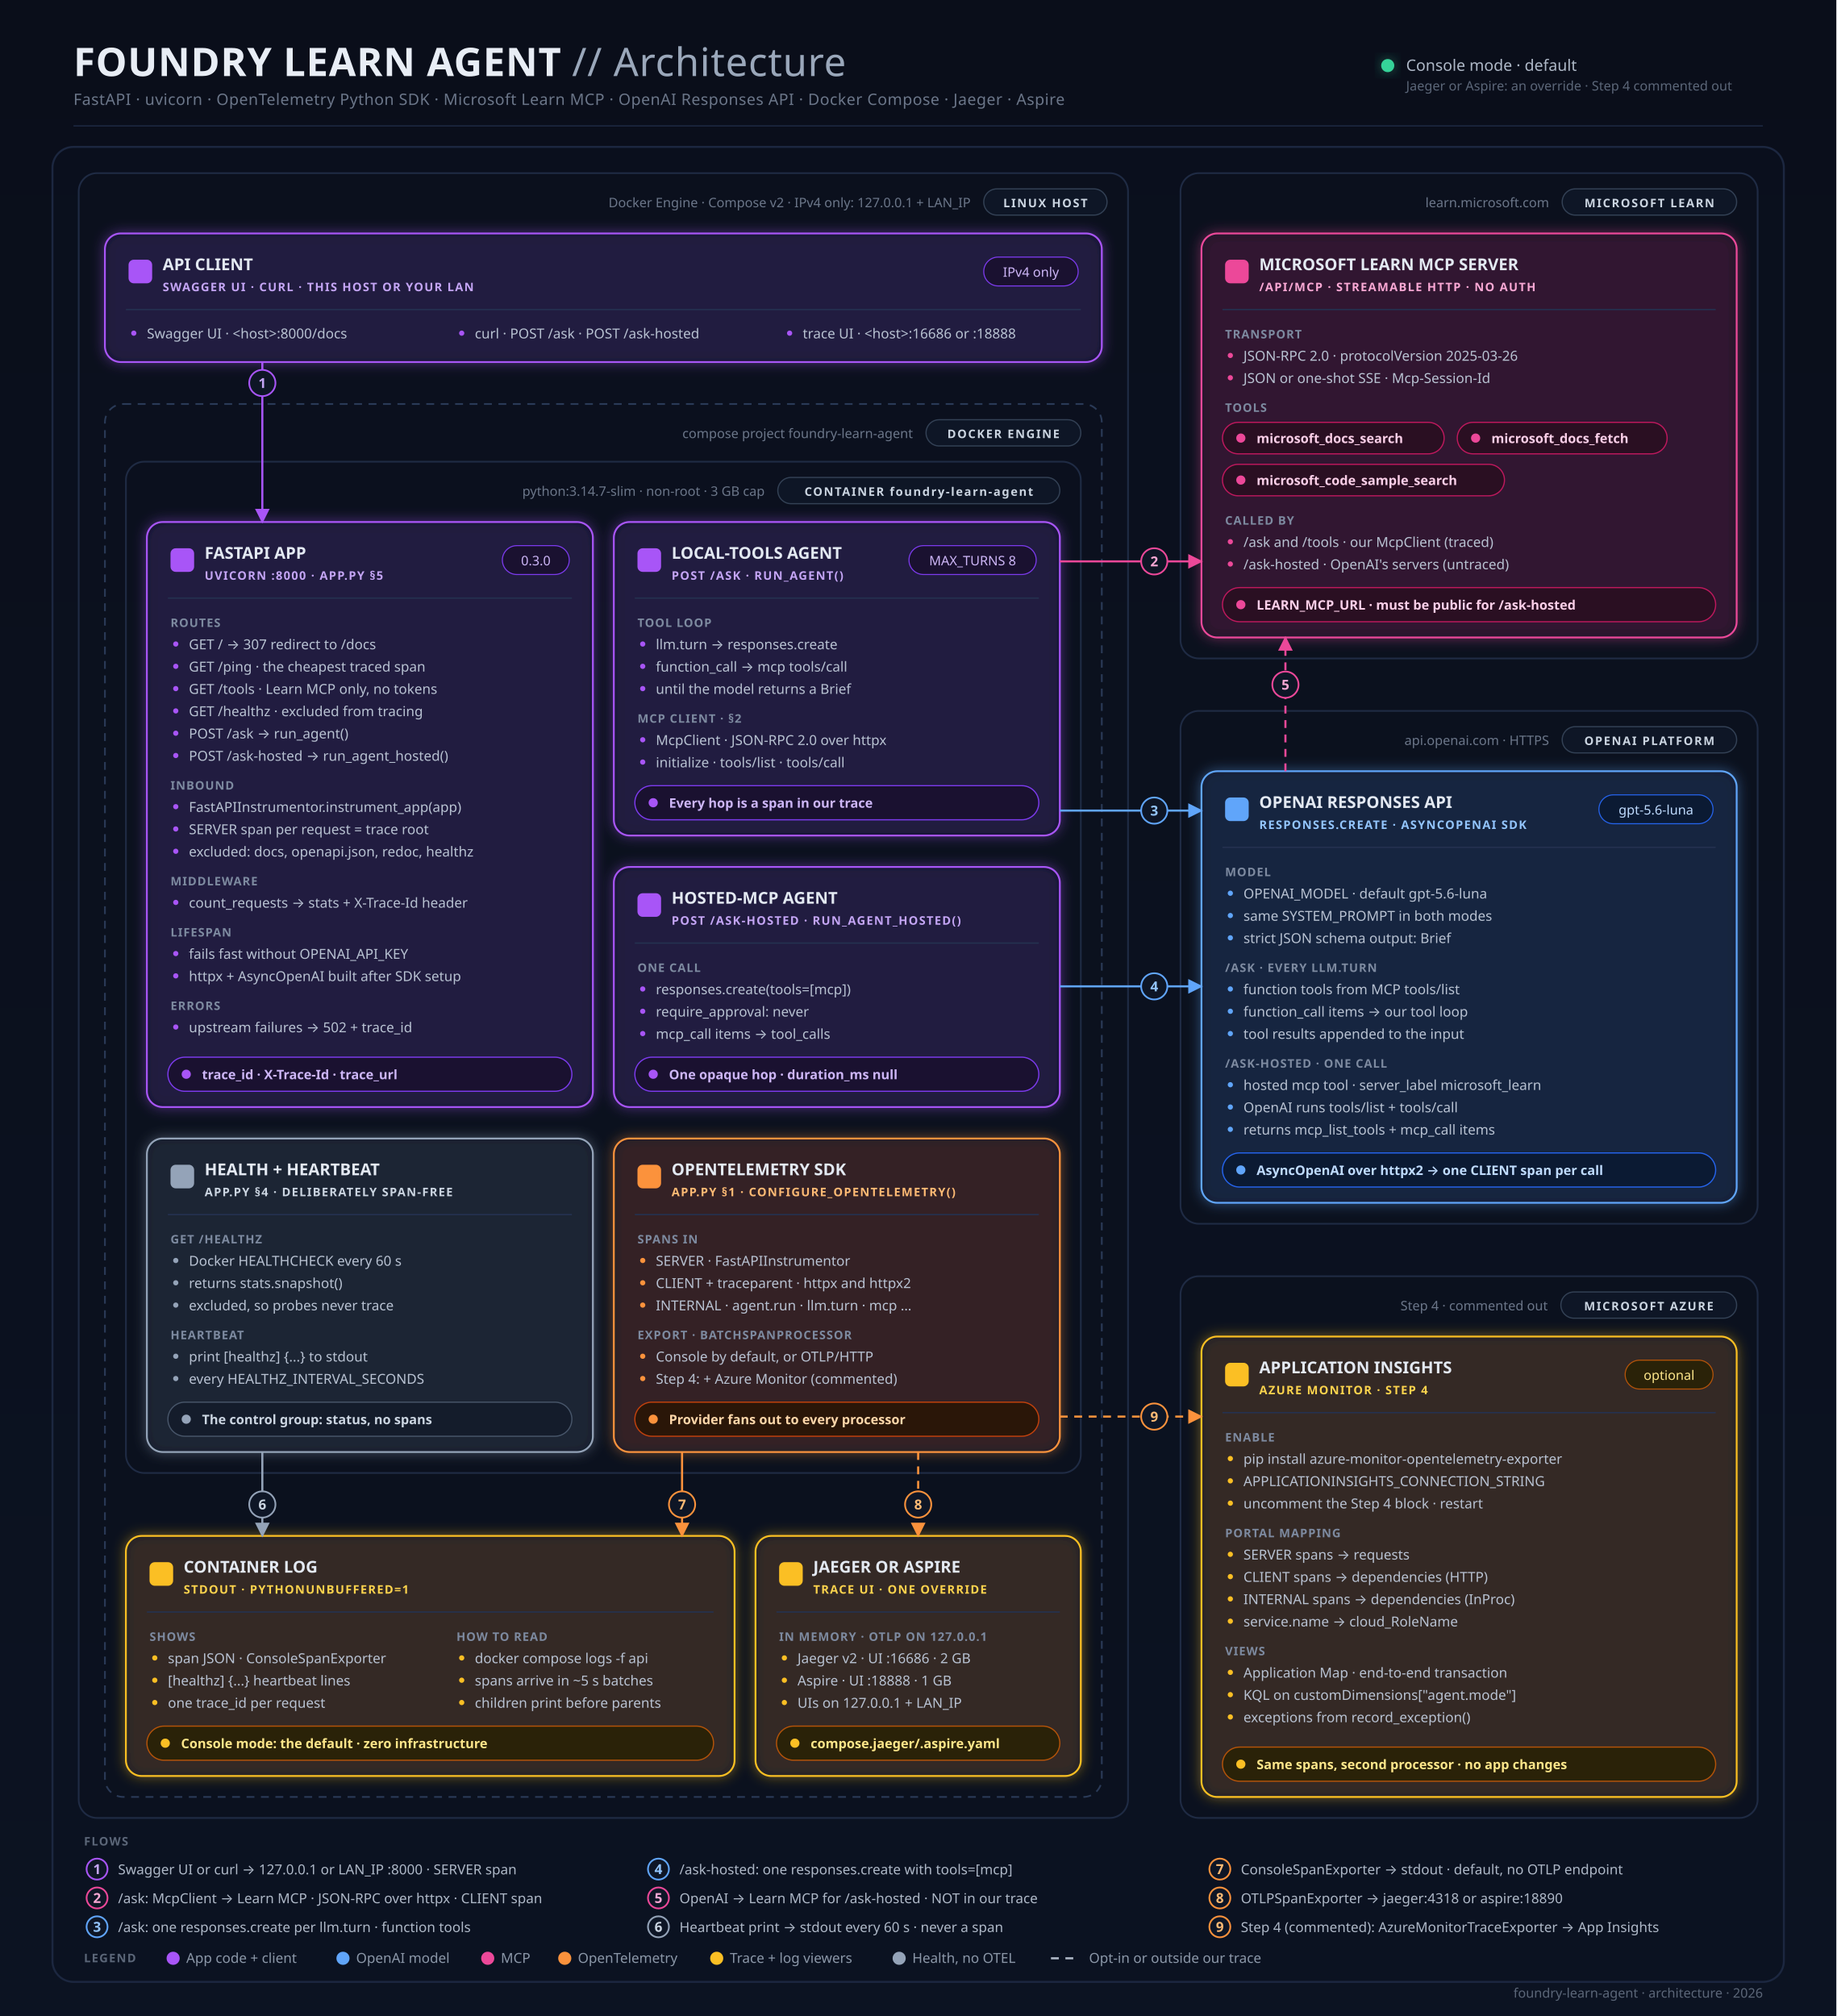
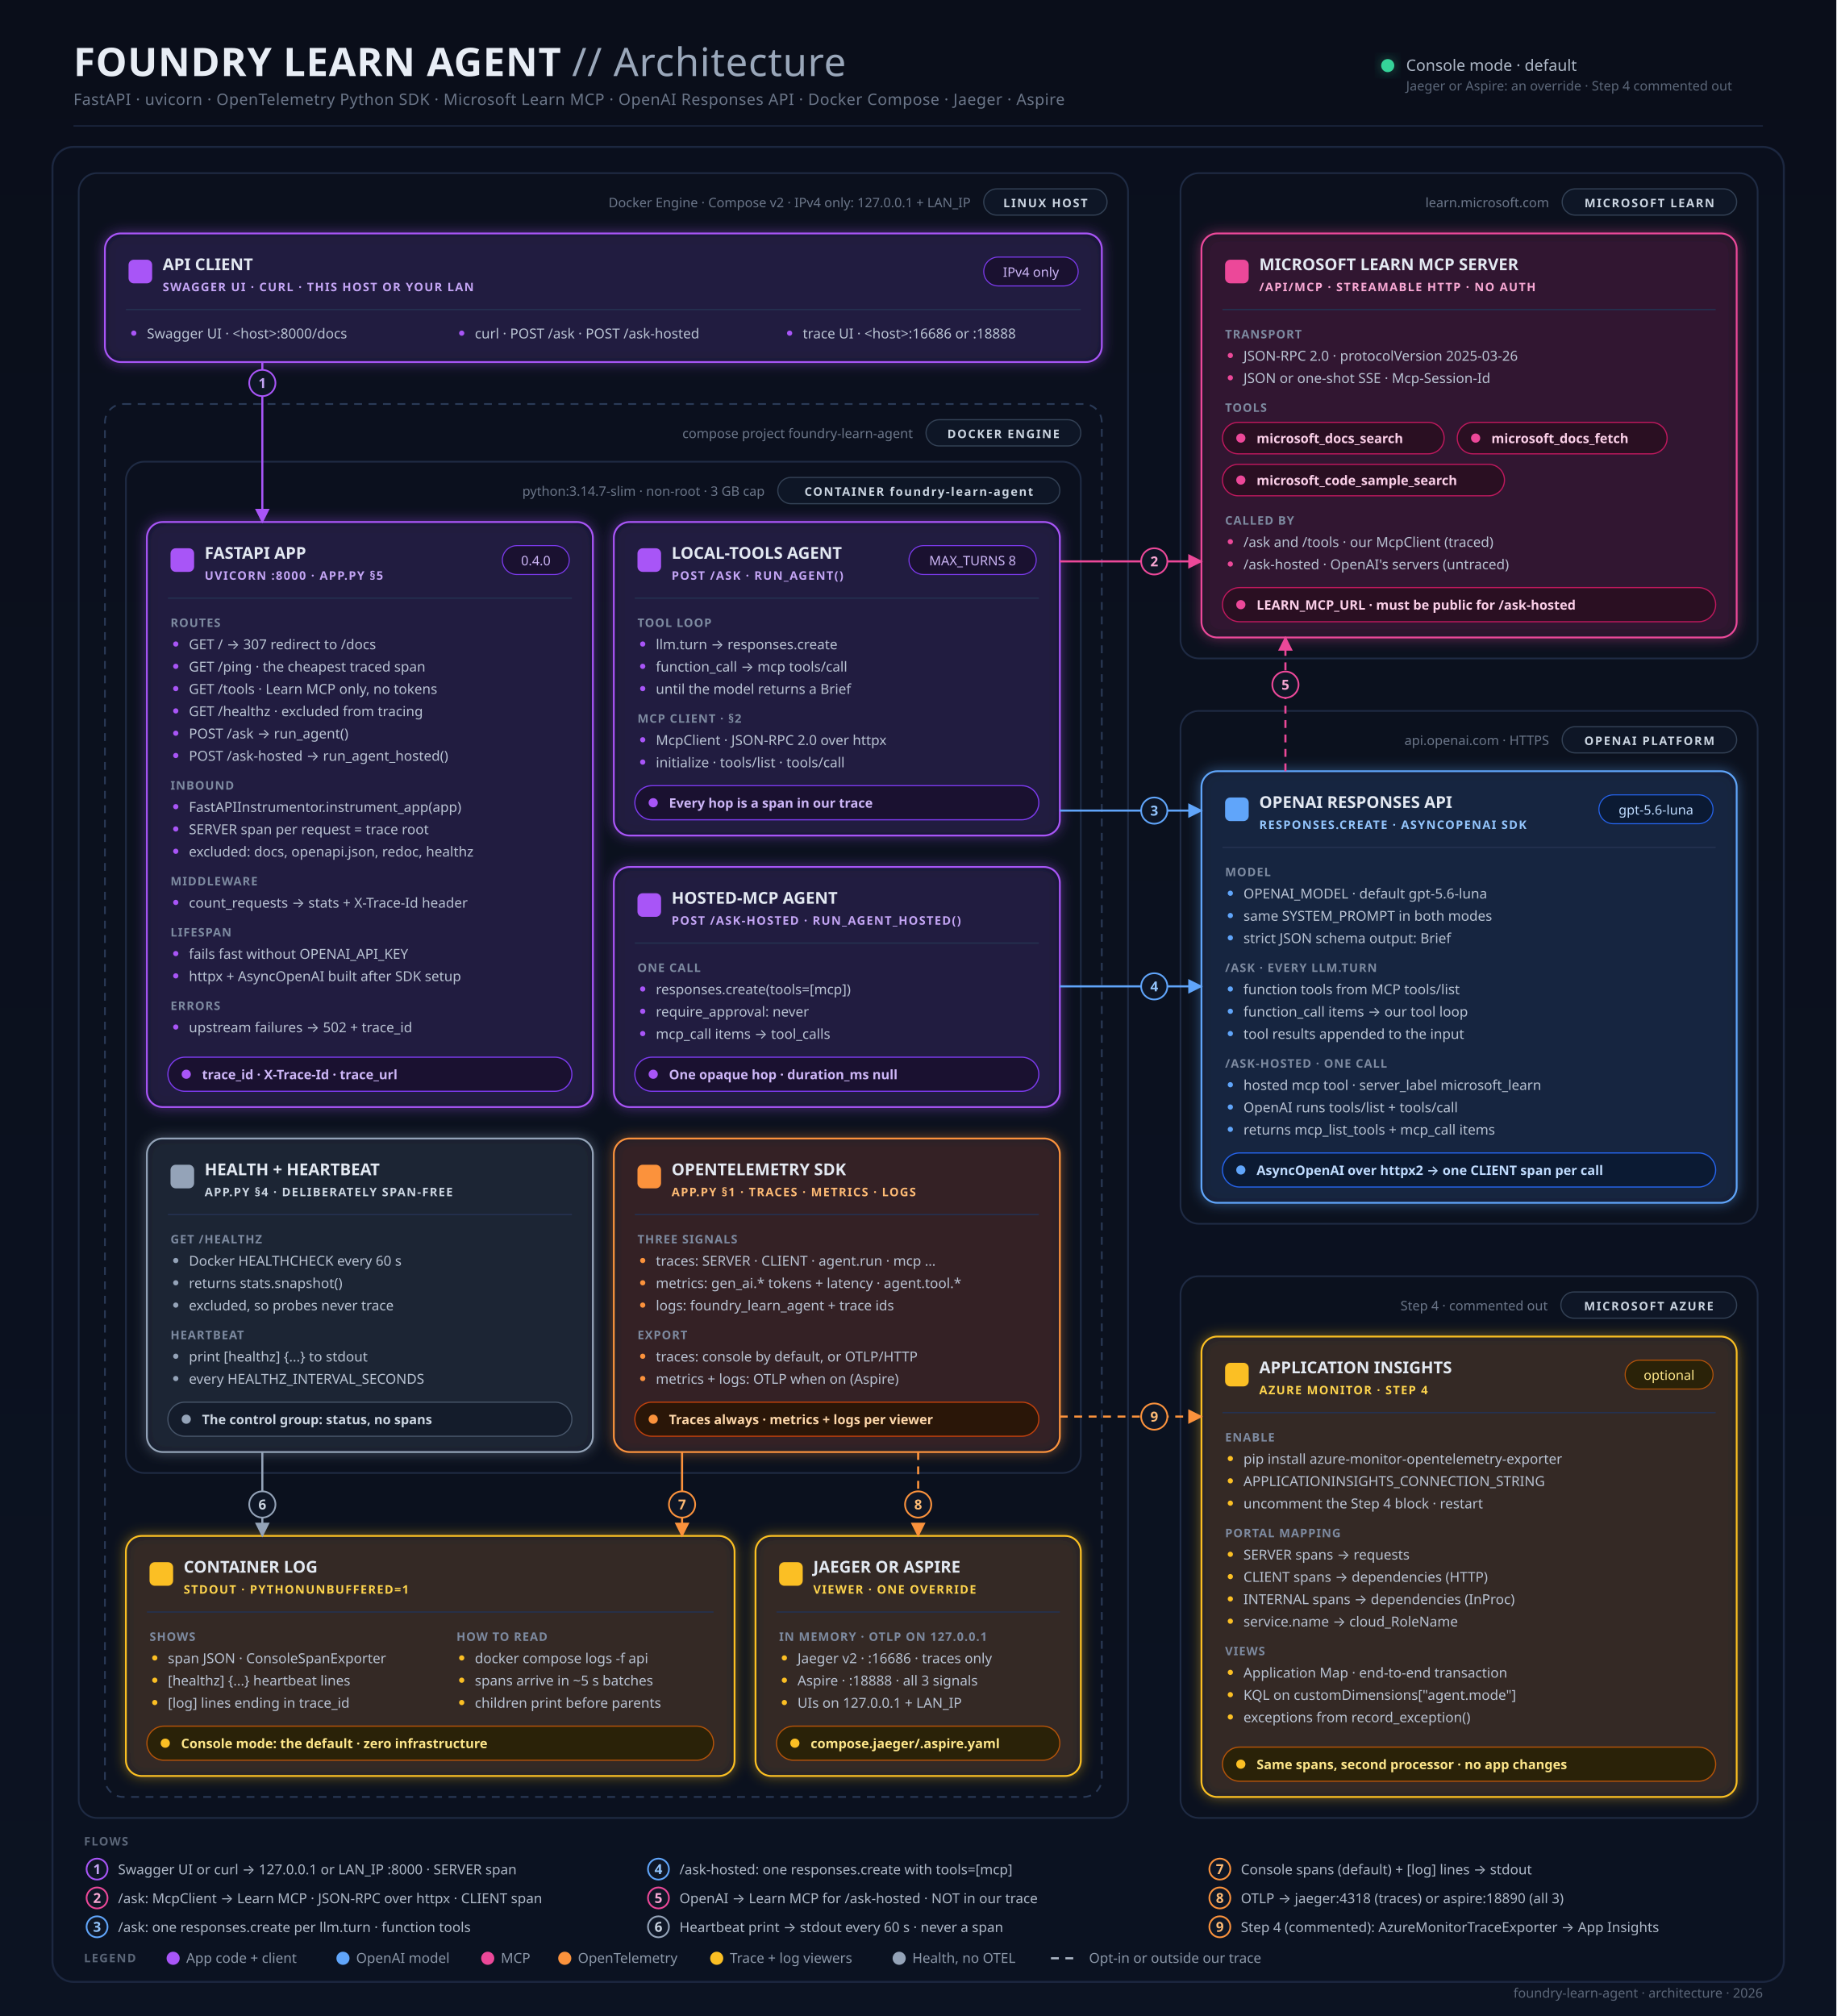
<svg xmlns="http://www.w3.org/2000/svg" viewBox="0 0 1400 1537" font-family="'Segoe UI', system-ui, -apple-system, sans-serif">
  <defs>
    <linearGradient id="bg" x1="0" y1="0" x2="0" y2="1">
      <stop offset="0" stop-color="#0a0e1a" />
      <stop offset="1" stop-color="#0c1322" />
    </linearGradient>
    <filter id="gviolet" x="-50%" y="-50%" width="200%" height="200%">
      <feDropShadow dx="0" dy="0" stdDeviation="5" flood-color="#a855f7" flood-opacity="0.45" />
    </filter>
    <marker id="mviolet" viewBox="0 0 10 10" refX="9" refY="5" markerWidth="7" markerHeight="7" orient="auto-start-reverse">
      <path d="M0 0L10 5L0 10z" fill="#a855f7" />
    </marker>
    <filter id="gcyan" x="-50%" y="-50%" width="200%" height="200%">
      <feDropShadow dx="0" dy="0" stdDeviation="5" flood-color="#22d3ee" flood-opacity="0.45" />
    </filter>
    <marker id="mcyan" viewBox="0 0 10 10" refX="9" refY="5" markerWidth="7" markerHeight="7" orient="auto-start-reverse">
      <path d="M0 0L10 5L0 10z" fill="#22d3ee" />
    </marker>
    <filter id="gmagenta" x="-50%" y="-50%" width="200%" height="200%">
      <feDropShadow dx="0" dy="0" stdDeviation="5" flood-color="#ec4899" flood-opacity="0.45" />
    </filter>
    <marker id="mmagenta" viewBox="0 0 10 10" refX="9" refY="5" markerWidth="7" markerHeight="7" orient="auto-start-reverse">
      <path d="M0 0L10 5L0 10z" fill="#ec4899" />
    </marker>
    <filter id="ggold" x="-50%" y="-50%" width="200%" height="200%">
      <feDropShadow dx="0" dy="0" stdDeviation="5" flood-color="#fbbf24" flood-opacity="0.45" />
    </filter>
    <marker id="mgold" viewBox="0 0 10 10" refX="9" refY="5" markerWidth="7" markerHeight="7" orient="auto-start-reverse">
      <path d="M0 0L10 5L0 10z" fill="#fbbf24" />
    </marker>
    <filter id="gorange" x="-50%" y="-50%" width="200%" height="200%">
      <feDropShadow dx="0" dy="0" stdDeviation="5" flood-color="#fb923c" flood-opacity="0.45" />
    </filter>
    <marker id="morange" viewBox="0 0 10 10" refX="9" refY="5" markerWidth="7" markerHeight="7" orient="auto-start-reverse">
      <path d="M0 0L10 5L0 10z" fill="#fb923c" />
    </marker>
    <filter id="gblue" x="-50%" y="-50%" width="200%" height="200%">
      <feDropShadow dx="0" dy="0" stdDeviation="5" flood-color="#60a5fa" flood-opacity="0.45" />
    </filter>
    <marker id="mblue" viewBox="0 0 10 10" refX="9" refY="5" markerWidth="7" markerHeight="7" orient="auto-start-reverse">
      <path d="M0 0L10 5L0 10z" fill="#60a5fa" />
    </marker>
    <filter id="ggreen" x="-50%" y="-50%" width="200%" height="200%">
      <feDropShadow dx="0" dy="0" stdDeviation="5" flood-color="#34d399" flood-opacity="0.45" />
    </filter>
    <marker id="mgreen" viewBox="0 0 10 10" refX="9" refY="5" markerWidth="7" markerHeight="7" orient="auto-start-reverse">
      <path d="M0 0L10 5L0 10z" fill="#34d399" />
    </marker>
    <filter id="gslate" x="-50%" y="-50%" width="200%" height="200%">
      <feDropShadow dx="0" dy="0" stdDeviation="5" flood-color="#94a3b8" flood-opacity="0.45" />
    </filter>
    <marker id="mslate" viewBox="0 0 10 10" refX="9" refY="5" markerWidth="7" markerHeight="7" orient="auto-start-reverse">
      <path d="M0 0L10 5L0 10z" fill="#94a3b8" />
    </marker>
  </defs>
  <rect width="1400" height="1537" fill="url(#bg)" />
  <text x="56" y="58" font-size="30" font-weight="800" fill="#e8edf5" letter-spacing="0.5">FOUNDRY LEARN AGENT <tspan font-weight="300" fill="#9aa7ba">// Architecture</tspan>
  </text>
  <text x="56" y="80" font-size="12" letter-spacing="0.3" fill="#6b7689">FastAPI · uvicorn · OpenTelemetry Python SDK · Microsoft Learn MCP · OpenAI Responses API · Docker Compose · Jaeger · Aspire</text>
  <circle cx="1058" cy="50" r="5" fill="#34d399" filter="url(#ggreen)" />
  <text x="1072" y="54" font-size="12" fill="#aeb8c7">Console mode · default</text>
  <text x="1072" y="69" font-size="10" fill="#5b6678">Jaeger or Aspire: an override · Step 4 commented out</text>
  <line x1="56" y1="96" x2="1344" y2="96" stroke="#1c2740" stroke-width="1" />
  <rect x="40" y="112" width="1320" height="1399" rx="16" fill="#0c1322" fill-opacity="0.4" stroke="#1c2740" stroke-width="1.5" />
  <rect x="60" y="132" width="800" height="1254" rx="14" fill="#0b111e" fill-opacity="0.55" stroke="#1f2b44" stroke-width="1.3" />
  <g>
    <rect x="750" y="144" width="94" height="20" rx="10" fill="#0e1626" stroke="#334155" stroke-width="0.9" />
    <text x="797" y="158" font-size="9" font-weight="700" letter-spacing="1" text-anchor="middle" fill="#cbd5e1">LINUX HOST</text>
    <text x="740" y="158" font-size="10" text-anchor="end" fill="#6b7689">Docker Engine · Compose v2 · IPv4 only: 127.0.0.1 + LAN_IP</text>
  </g>
  <g>
    <rect x="80" y="178" width="760" height="98" rx="12" fill="#0e1626" fill-opacity="0.92" stroke="#a855f7" stroke-width="1.4" filter="url(#gviolet)" />
    <rect x="98" y="198" width="18" height="18" rx="4" fill="#a855f7" />
    <text x="124" y="206" font-size="12.5" font-weight="700" fill="#e3e9f2">API CLIENT</text>
    <text x="124" y="222" font-size="9" font-weight="700" letter-spacing="0.8" fill="#c4a5f5">SWAGGER UI · CURL · THIS HOST OR YOUR LAN</text>
    <line x1="96" y1="236" x2="824" y2="236" stroke="#243150" stroke-width="1" />
    <rect x="750" y="196" width="72" height="22" rx="11" fill="#1a1130" stroke="#7c3aed" stroke-width="0.8" />
    <text x="786" y="211" font-size="10" text-anchor="middle" fill="#cdb6f7">IPv4 only</text>
    <circle cx="102" cy="254" r="2" fill="#a855f7" />
    <text x="112" y="258" font-size="10.5" fill="#b8c2d2">Swagger UI · &lt;host&gt;:8000/docs</text>
    <circle cx="352" cy="254" r="2" fill="#a855f7" />
    <text x="362" y="258" font-size="10.5" fill="#b8c2d2">curl · POST /ask · POST /ask-hosted</text>
    <circle cx="602" cy="254" r="2" fill="#a855f7" />
    <text x="612" y="258" font-size="10.5" fill="#b8c2d2">trace UI · &lt;host&gt;:16686 or :18888</text>
  </g>
  <rect x="80" y="308" width="760" height="1062" rx="14" fill="#0b111e" fill-opacity="0.55" stroke="#2a3a57" stroke-width="1.3" stroke-dasharray="6 5" />
  <g>
    <rect x="706" y="320" width="118" height="20" rx="10" fill="#0e1626" stroke="#334155" stroke-width="0.9" />
    <text x="765" y="334" font-size="9" font-weight="700" letter-spacing="1" text-anchor="middle" fill="#cbd5e1">DOCKER ENGINE</text>
    <text x="696" y="334" font-size="10" text-anchor="end" fill="#6b7689">compose project foundry-learn-agent</text>
  </g>
  <rect x="96" y="352" width="728" height="771" rx="14" fill="#0b111e" fill-opacity="0.55" stroke="#1f2b44" stroke-width="1.3" />
  <g>
    <rect x="593" y="364" width="215" height="20" rx="10" fill="#0e1626" stroke="#334155" stroke-width="0.9" />
    <text x="700.5" y="378" font-size="9" font-weight="700" letter-spacing="1" text-anchor="middle" fill="#cbd5e1">CONTAINER foundry-learn-agent</text>
    <text x="583" y="378" font-size="10" text-anchor="end" fill="#6b7689">python:3.14.7-slim · non-root · 3 GB cap</text>
  </g>
  <g>
    <rect x="112" y="398" width="340" height="446" rx="12" fill="#0e1626" fill-opacity="0.92" stroke="#a855f7" stroke-width="1.4" filter="url(#gviolet)" />
    <rect x="130" y="418" width="18" height="18" rx="4" fill="#a855f7" />
    <text x="156" y="426" font-size="12.5" font-weight="700" fill="#e3e9f2">FASTAPI APP</text>
    <text x="156" y="442" font-size="9" font-weight="700" letter-spacing="0.8" fill="#c4a5f5">UVICORN :8000 · APP.PY §5</text>
    <line x1="128" y1="456" x2="436" y2="456" stroke="#243150" stroke-width="1" />
    <rect x="383" y="416" width="51" height="22" rx="11" fill="#1a1130" stroke="#7c3aed" stroke-width="0.8" />
-     <text x="408.5" y="431" font-size="10" text-anchor="middle" fill="#cdb6f7">0.3.0</text>
+     <text x="408.5" y="431" font-size="10" text-anchor="middle" fill="#cdb6f7">0.4.0</text>
    <text x="130" y="478" font-size="9" font-weight="700" letter-spacing="0.6" fill="#7d8aa0">ROUTES</text>
    <circle cx="134" cy="491" r="2" fill="#a855f7" />
    <text x="144" y="495" font-size="10.5" fill="#b8c2d2">GET / → 307 redirect to /docs</text>
    <circle cx="134" cy="508" r="2" fill="#a855f7" />
    <text x="144" y="512" font-size="10.5" fill="#b8c2d2">GET /ping · the cheapest traced span</text>
    <circle cx="134" cy="525" r="2" fill="#a855f7" />
    <text x="144" y="529" font-size="10.5" fill="#b8c2d2">GET /tools · Learn MCP only, no tokens</text>
    <circle cx="134" cy="542" r="2" fill="#a855f7" />
    <text x="144" y="546" font-size="10.5" fill="#b8c2d2">GET /healthz · excluded from tracing</text>
    <circle cx="134" cy="559" r="2" fill="#a855f7" />
    <text x="144" y="563" font-size="10.5" fill="#b8c2d2">POST /ask → run_agent()</text>
    <circle cx="134" cy="576" r="2" fill="#a855f7" />
    <text x="144" y="580" font-size="10.5" fill="#b8c2d2">POST /ask-hosted → run_agent_hosted()</text>
    <text x="130" y="602" font-size="9" font-weight="700" letter-spacing="0.6" fill="#7d8aa0">INBOUND</text>
    <circle cx="134" cy="615" r="2" fill="#a855f7" />
    <text x="144" y="619" font-size="10.5" fill="#b8c2d2">FastAPIInstrumentor.instrument_app(app)</text>
    <circle cx="134" cy="632" r="2" fill="#a855f7" />
    <text x="144" y="636" font-size="10.5" fill="#b8c2d2">SERVER span per request = trace root</text>
    <circle cx="134" cy="649" r="2" fill="#a855f7" />
    <text x="144" y="653" font-size="10.5" fill="#b8c2d2">excluded: docs, openapi.json, redoc, healthz</text>
    <text x="130" y="675" font-size="9" font-weight="700" letter-spacing="0.6" fill="#7d8aa0">MIDDLEWARE</text>
    <circle cx="134" cy="688" r="2" fill="#a855f7" />
    <text x="144" y="692" font-size="10.5" fill="#b8c2d2">count_requests → stats + X-Trace-Id header</text>
    <text x="130" y="714" font-size="9" font-weight="700" letter-spacing="0.6" fill="#7d8aa0">LIFESPAN</text>
    <circle cx="134" cy="727" r="2" fill="#a855f7" />
    <text x="144" y="731" font-size="10.5" fill="#b8c2d2">fails fast without OPENAI_API_KEY</text>
    <circle cx="134" cy="744" r="2" fill="#a855f7" />
    <text x="144" y="748" font-size="10.5" fill="#b8c2d2">httpx + AsyncOpenAI built after SDK setup</text>
    <text x="130" y="770" font-size="9" font-weight="700" letter-spacing="0.6" fill="#7d8aa0">ERRORS</text>
    <circle cx="134" cy="783" r="2" fill="#a855f7" />
    <text x="144" y="787" font-size="10.5" fill="#b8c2d2">upstream failures → 502 + trace_id</text>
    <rect x="128" y="806" width="308" height="26" rx="13" fill="#1a1130" stroke="#7c3aed" stroke-width="0.9" />
    <circle cx="142" cy="819" r="3.5" fill="#a855f7" />
    <text x="154" y="822.8" font-size="10" font-weight="600" fill="#cdb6f7">trace_id · X-Trace-Id · trace_url</text>
  </g>
  <g>
    <rect x="468" y="398" width="340" height="239" rx="12" fill="#0e1626" fill-opacity="0.92" stroke="#a855f7" stroke-width="1.4" filter="url(#gviolet)" />
    <rect x="486" y="418" width="18" height="18" rx="4" fill="#a855f7" />
    <text x="512" y="426" font-size="12.5" font-weight="700" fill="#e3e9f2">LOCAL-TOOLS AGENT</text>
    <text x="512" y="442" font-size="9" font-weight="700" letter-spacing="0.8" fill="#c4a5f5">POST /ASK · RUN_AGENT()</text>
    <line x1="484" y1="456" x2="792" y2="456" stroke="#243150" stroke-width="1" />
    <rect x="693" y="416" width="97" height="22" rx="11" fill="#1a1130" stroke="#7c3aed" stroke-width="0.8" />
    <text x="741.5" y="431" font-size="10" text-anchor="middle" fill="#cdb6f7">MAX_TURNS 8</text>
    <text x="486" y="478" font-size="9" font-weight="700" letter-spacing="0.6" fill="#7d8aa0">TOOL LOOP</text>
    <circle cx="490" cy="491" r="2" fill="#a855f7" />
    <text x="500" y="495" font-size="10.5" fill="#b8c2d2">llm.turn → responses.create</text>
    <circle cx="490" cy="508" r="2" fill="#a855f7" />
    <text x="500" y="512" font-size="10.5" fill="#b8c2d2">function_call → mcp tools/call</text>
    <circle cx="490" cy="525" r="2" fill="#a855f7" />
    <text x="500" y="529" font-size="10.5" fill="#b8c2d2">until the model returns a Brief</text>
    <text x="486" y="551" font-size="9" font-weight="700" letter-spacing="0.6" fill="#7d8aa0">MCP CLIENT · §2</text>
    <circle cx="490" cy="564" r="2" fill="#a855f7" />
    <text x="500" y="568" font-size="10.5" fill="#b8c2d2">McpClient · JSON-RPC 2.0 over httpx</text>
    <circle cx="490" cy="581" r="2" fill="#a855f7" />
    <text x="500" y="585" font-size="10.5" fill="#b8c2d2">initialize · tools/list · tools/call</text>
    <rect x="484" y="599" width="308" height="26" rx="13" fill="#1a1130" stroke="#7c3aed" stroke-width="0.9" />
    <circle cx="498" cy="612" r="3.5" fill="#a855f7" />
    <text x="510" y="615.8" font-size="10" font-weight="600" fill="#cdb6f7">Every hop is a span in our trace</text>
  </g>
  <g>
    <rect x="468" y="661" width="340" height="183" rx="12" fill="#0e1626" fill-opacity="0.92" stroke="#a855f7" stroke-width="1.4" filter="url(#gviolet)" />
    <rect x="486" y="681" width="18" height="18" rx="4" fill="#a855f7" />
    <text x="512" y="689" font-size="12.5" font-weight="700" fill="#e3e9f2">HOSTED-MCP AGENT</text>
    <text x="512" y="705" font-size="9" font-weight="700" letter-spacing="0.8" fill="#c4a5f5">POST /ASK-HOSTED · RUN_AGENT_HOSTED()</text>
    <line x1="484" y1="719" x2="792" y2="719" stroke="#243150" stroke-width="1" />
    <text x="486" y="741" font-size="9" font-weight="700" letter-spacing="0.6" fill="#7d8aa0">ONE CALL</text>
    <circle cx="490" cy="754" r="2" fill="#a855f7" />
    <text x="500" y="758" font-size="10.5" fill="#b8c2d2">responses.create(tools=[mcp])</text>
    <circle cx="490" cy="771" r="2" fill="#a855f7" />
    <text x="500" y="775" font-size="10.5" fill="#b8c2d2">require_approval: never</text>
    <circle cx="490" cy="788" r="2" fill="#a855f7" />
    <text x="500" y="792" font-size="10.5" fill="#b8c2d2">mcp_call items → tool_calls</text>
    <rect x="484" y="806" width="308" height="26" rx="13" fill="#1a1130" stroke="#7c3aed" stroke-width="0.9" />
    <circle cx="498" cy="819" r="3.5" fill="#a855f7" />
    <text x="510" y="822.8" font-size="10" font-weight="600" fill="#cdb6f7">One opaque hop · duration_ms null</text>
  </g>
  <g>
    <rect x="112" y="868" width="340" height="239" rx="12" fill="#0e1626" fill-opacity="0.92" stroke="#94a3b8" stroke-width="1.4" filter="url(#gslate)" />
    <rect x="130" y="888" width="18" height="18" rx="4" fill="#94a3b8" />
    <text x="156" y="896" font-size="12.5" font-weight="700" fill="#e3e9f2">HEALTH + HEARTBEAT</text>
    <text x="156" y="912" font-size="9" font-weight="700" letter-spacing="0.8" fill="#cbd5e1">APP.PY §4 · DELIBERATELY SPAN-FREE</text>
    <line x1="128" y1="926" x2="436" y2="926" stroke="#243150" stroke-width="1" />
    <text x="130" y="948" font-size="9" font-weight="700" letter-spacing="0.6" fill="#7d8aa0">GET /HEALTHZ</text>
    <circle cx="134" cy="961" r="2" fill="#94a3b8" />
    <text x="144" y="965" font-size="10.5" fill="#b8c2d2">Docker HEALTHCHECK every 60 s</text>
    <circle cx="134" cy="978" r="2" fill="#94a3b8" />
    <text x="144" y="982" font-size="10.5" fill="#b8c2d2">returns stats.snapshot()</text>
    <circle cx="134" cy="995" r="2" fill="#94a3b8" />
    <text x="144" y="999" font-size="10.5" fill="#b8c2d2">excluded, so probes never trace</text>
    <text x="130" y="1021" font-size="9" font-weight="700" letter-spacing="0.6" fill="#7d8aa0">HEARTBEAT</text>
    <circle cx="134" cy="1034" r="2" fill="#94a3b8" />
    <text x="144" y="1038" font-size="10.5" fill="#b8c2d2">print [healthz] {...} to stdout</text>
    <circle cx="134" cy="1051" r="2" fill="#94a3b8" />
    <text x="144" y="1055" font-size="10.5" fill="#b8c2d2">every HEALTHZ_INTERVAL_SECONDS</text>
    <rect x="128" y="1069" width="308" height="26" rx="13" fill="#141c2b" stroke="#475569" stroke-width="0.9" />
    <circle cx="142" cy="1082" r="3.5" fill="#94a3b8" />
    <text x="154" y="1085.8" font-size="10" font-weight="600" fill="#cbd5e1">The control group: status, no spans</text>
  </g>
  <g>
    <rect x="468" y="868" width="340" height="239" rx="12" fill="#0e1626" fill-opacity="0.92" stroke="#fb923c" stroke-width="1.4" filter="url(#gorange)" />
    <rect x="486" y="888" width="18" height="18" rx="4" fill="#fb923c" />
    <text x="512" y="896" font-size="12.5" font-weight="700" fill="#e3e9f2">OPENTELEMETRY SDK</text>
-     <text x="512" y="912" font-size="9" font-weight="700" letter-spacing="0.8" fill="#fdba74">APP.PY §1 · CONFIGURE_OPENTELEMETRY()</text>
+     <text x="512" y="912" font-size="9" font-weight="700" letter-spacing="0.8" fill="#fdba74">APP.PY §1 · TRACES · METRICS · LOGS</text>
    <line x1="484" y1="926" x2="792" y2="926" stroke="#243150" stroke-width="1" />
-     <text x="486" y="948" font-size="9" font-weight="700" letter-spacing="0.6" fill="#7d8aa0">SPANS IN</text>
+     <text x="486" y="948" font-size="9" font-weight="700" letter-spacing="0.6" fill="#7d8aa0">THREE SIGNALS</text>
    <circle cx="490" cy="961" r="2" fill="#fb923c" />
-     <text x="500" y="965" font-size="10.5" fill="#b8c2d2">SERVER · FastAPIInstrumentor</text>
+     <text x="500" y="965" font-size="10.5" fill="#b8c2d2">traces: SERVER · CLIENT · agent.run · mcp …</text>
    <circle cx="490" cy="978" r="2" fill="#fb923c" />
-     <text x="500" y="982" font-size="10.5" fill="#b8c2d2">CLIENT + traceparent · httpx and httpx2</text>
+     <text x="500" y="982" font-size="10.5" fill="#b8c2d2">metrics: gen_ai.* tokens + latency · agent.tool.*</text>
    <circle cx="490" cy="995" r="2" fill="#fb923c" />
-     <text x="500" y="999" font-size="10.5" fill="#b8c2d2">INTERNAL · agent.run · llm.turn · mcp …</text>
-     <text x="486" y="1021" font-size="9" font-weight="700" letter-spacing="0.6" fill="#7d8aa0">EXPORT · BATCHSPANPROCESSOR</text>
+     <text x="500" y="999" font-size="10.5" fill="#b8c2d2">logs: foundry_learn_agent + trace ids</text>
+     <text x="486" y="1021" font-size="9" font-weight="700" letter-spacing="0.6" fill="#7d8aa0">EXPORT</text>
    <circle cx="490" cy="1034" r="2" fill="#fb923c" />
-     <text x="500" y="1038" font-size="10.5" fill="#b8c2d2">Console by default, or OTLP/HTTP</text>
+     <text x="500" y="1038" font-size="10.5" fill="#b8c2d2">traces: console by default, or OTLP/HTTP</text>
    <circle cx="490" cy="1051" r="2" fill="#fb923c" />
-     <text x="500" y="1055" font-size="10.5" fill="#b8c2d2">Step 4: + Azure Monitor (commented)</text>
+     <text x="500" y="1055" font-size="10.5" fill="#b8c2d2">metrics + logs: OTLP when on (Aspire)</text>
    <rect x="484" y="1069" width="308" height="26" rx="13" fill="#2a1608" stroke="#c2410c" stroke-width="0.9" />
    <circle cx="498" cy="1082" r="3.5" fill="#fb923c" />
-     <text x="510" y="1085.8" font-size="10" font-weight="600" fill="#fed7aa">Provider fans out to every processor</text>
+     <text x="510" y="1085.8" font-size="10" font-weight="600" fill="#fed7aa">Traces always · metrics + logs per viewer</text>
  </g>
  <g>
    <rect x="96" y="1171" width="464" height="183" rx="12" fill="#0e1626" fill-opacity="0.92" stroke="#fbbf24" stroke-width="1.4" filter="url(#ggold)" />
    <rect x="114" y="1191" width="18" height="18" rx="4" fill="#fbbf24" />
    <text x="140" y="1199" font-size="12.5" font-weight="700" fill="#e3e9f2">CONTAINER LOG</text>
    <text x="140" y="1215" font-size="9" font-weight="700" letter-spacing="0.8" fill="#fcd34d">STDOUT · PYTHONUNBUFFERED=1</text>
    <line x1="112" y1="1229" x2="544" y2="1229" stroke="#243150" stroke-width="1" />
    <text x="114" y="1251" font-size="9" font-weight="700" letter-spacing="0.6" fill="#7d8aa0">SHOWS</text>
    <circle cx="118" cy="1264" r="2" fill="#fbbf24" />
    <text x="128" y="1268" font-size="10.5" fill="#b8c2d2">span JSON · ConsoleSpanExporter</text>
    <circle cx="118" cy="1281" r="2" fill="#fbbf24" />
    <text x="128" y="1285" font-size="10.5" fill="#b8c2d2">[healthz] {...} heartbeat lines</text>
    <circle cx="118" cy="1298" r="2" fill="#fbbf24" />
-     <text x="128" y="1302" font-size="10.5" fill="#b8c2d2">one trace_id per request</text>
+     <text x="128" y="1302" font-size="10.5" fill="#b8c2d2">[log] lines ending in trace_id</text>
    <text x="348" y="1251" font-size="9" font-weight="700" letter-spacing="0.6" fill="#7d8aa0">HOW TO READ</text>
    <circle cx="352" cy="1264" r="2" fill="#fbbf24" />
    <text x="362" y="1268" font-size="10.5" fill="#b8c2d2">docker compose logs -f api</text>
    <circle cx="352" cy="1281" r="2" fill="#fbbf24" />
    <text x="362" y="1285" font-size="10.5" fill="#b8c2d2">spans arrive in ~5 s batches</text>
    <circle cx="352" cy="1298" r="2" fill="#fbbf24" />
    <text x="362" y="1302" font-size="10.5" fill="#b8c2d2">children print before parents</text>
    <rect x="112" y="1316" width="432" height="26" rx="13" fill="#2a2208" stroke="#b45309" stroke-width="0.9" />
    <circle cx="126" cy="1329" r="3.5" fill="#fbbf24" />
    <text x="138" y="1332.8" font-size="10" font-weight="600" fill="#fde68a">Console mode: the default · zero infrastructure</text>
  </g>
  <g>
    <rect x="576" y="1171" width="248" height="183" rx="12" fill="#0e1626" fill-opacity="0.92" stroke="#fbbf24" stroke-width="1.4" filter="url(#ggold)" />
    <rect x="594" y="1191" width="18" height="18" rx="4" fill="#fbbf24" />
    <text x="620" y="1199" font-size="12.5" font-weight="700" fill="#e3e9f2">JAEGER OR ASPIRE</text>
-     <text x="620" y="1215" font-size="9" font-weight="700" letter-spacing="0.8" fill="#fcd34d">TRACE UI · ONE OVERRIDE</text>
+     <text x="620" y="1215" font-size="9" font-weight="700" letter-spacing="0.8" fill="#fcd34d">VIEWER · ONE OVERRIDE</text>
    <line x1="592" y1="1229" x2="808" y2="1229" stroke="#243150" stroke-width="1" />
    <text x="594" y="1251" font-size="9" font-weight="700" letter-spacing="0.6" fill="#7d8aa0">IN MEMORY · OTLP ON 127.0.0.1</text>
    <circle cx="598" cy="1264" r="2" fill="#fbbf24" />
-     <text x="608" y="1268" font-size="10.5" fill="#b8c2d2">Jaeger v2 · UI :16686 · 2 GB</text>
+     <text x="608" y="1268" font-size="10.5" fill="#b8c2d2">Jaeger v2 · :16686 · traces only</text>
    <circle cx="598" cy="1281" r="2" fill="#fbbf24" />
-     <text x="608" y="1285" font-size="10.5" fill="#b8c2d2">Aspire · UI :18888 · 1 GB</text>
+     <text x="608" y="1285" font-size="10.5" fill="#b8c2d2">Aspire · :18888 · all 3 signals</text>
    <circle cx="598" cy="1298" r="2" fill="#fbbf24" />
    <text x="608" y="1302" font-size="10.5" fill="#b8c2d2">UIs on 127.0.0.1 + LAN_IP</text>
    <rect x="592" y="1316" width="216" height="26" rx="13" fill="#2a2208" stroke="#b45309" stroke-width="0.9" />
    <circle cx="606" cy="1329" r="3.5" fill="#fbbf24" />
    <text x="618" y="1332.8" font-size="10" font-weight="600" fill="#fde68a">compose.jaeger/.aspire.yaml</text>
  </g>
  <rect x="900" y="132" width="440" height="370" rx="14" fill="#0b111e" fill-opacity="0.55" stroke="#1f2b44" stroke-width="1.3" />
  <g>
    <rect x="1191" y="144" width="133" height="20" rx="10" fill="#0e1626" stroke="#334155" stroke-width="0.9" />
    <text x="1257.5" y="158" font-size="9" font-weight="700" letter-spacing="1" text-anchor="middle" fill="#cbd5e1">MICROSOFT LEARN</text>
    <text x="1181" y="158" font-size="10" text-anchor="end" fill="#6b7689">learn.microsoft.com</text>
  </g>
  <g>
    <rect x="916" y="178" width="408" height="308" rx="12" fill="#0e1626" fill-opacity="0.92" stroke="#ec4899" stroke-width="1.4" filter="url(#gmagenta)" />
    <rect x="934" y="198" width="18" height="18" rx="4" fill="#ec4899" />
    <text x="960" y="206" font-size="12.5" font-weight="700" fill="#e3e9f2">MICROSOFT LEARN MCP SERVER</text>
    <text x="960" y="222" font-size="9" font-weight="700" letter-spacing="0.8" fill="#f9a8d4">/API/MCP · STREAMABLE HTTP · NO AUTH</text>
    <line x1="932" y1="236" x2="1308" y2="236" stroke="#243150" stroke-width="1" />
    <text x="934" y="258" font-size="9" font-weight="700" letter-spacing="0.6" fill="#7d8aa0">TRANSPORT</text>
    <circle cx="938" cy="271" r="2" fill="#ec4899" />
    <text x="948" y="275" font-size="10.5" fill="#b8c2d2">JSON-RPC 2.0 · protocolVersion 2025-03-26</text>
    <circle cx="938" cy="288" r="2" fill="#ec4899" />
    <text x="948" y="292" font-size="10.5" fill="#b8c2d2">JSON or one-shot SSE · Mcp-Session-Id</text>
    <text x="934" y="314" font-size="9" font-weight="700" letter-spacing="0.6" fill="#7d8aa0">TOOLS</text>
    <rect x="932" y="322" width="169" height="24" rx="12" fill="#2a0f22" stroke="#be185d" stroke-width="0.9" />
    <circle cx="946" cy="334" r="3.5" fill="#ec4899" />
    <text x="958" y="337.8" font-size="10" font-weight="600" fill="#fbcfe8">microsoft_docs_search</text>
    <rect x="1111" y="322" width="160" height="24" rx="12" fill="#2a0f22" stroke="#be185d" stroke-width="0.9" />
    <circle cx="1125" cy="334" r="3.5" fill="#ec4899" />
    <text x="1137" y="337.8" font-size="10" font-weight="600" fill="#fbcfe8">microsoft_docs_fetch</text>
    <rect x="932" y="354" width="215" height="24" rx="12" fill="#2a0f22" stroke="#be185d" stroke-width="0.9" />
    <circle cx="946" cy="366" r="3.5" fill="#ec4899" />
    <text x="958" y="369.8" font-size="10" font-weight="600" fill="#fbcfe8">microsoft_code_sample_search</text>
    <text x="934" y="400" font-size="9" font-weight="700" letter-spacing="0.6" fill="#7d8aa0">CALLED BY</text>
    <circle cx="938" cy="413" r="2" fill="#ec4899" />
    <text x="948" y="417" font-size="10.5" fill="#b8c2d2">/ask and /tools · our McpClient (traced)</text>
    <circle cx="938" cy="430" r="2" fill="#ec4899" />
    <text x="948" y="434" font-size="10.5" fill="#b8c2d2">/ask-hosted · OpenAI's servers (untraced)</text>
    <rect x="932" y="448" width="376" height="26" rx="13" fill="#2a0f22" stroke="#be185d" stroke-width="0.9" />
    <circle cx="946" cy="461" r="3.5" fill="#ec4899" />
    <text x="958" y="464.8" font-size="10" font-weight="600" fill="#fbcfe8">LEARN_MCP_URL · must be public for /ask-hosted</text>
  </g>
  <rect x="900" y="542" width="440" height="391" rx="14" fill="#0b111e" fill-opacity="0.55" stroke="#1f2b44" stroke-width="1.3" />
  <g>
    <rect x="1191" y="554" width="133" height="20" rx="10" fill="#0e1626" stroke="#334155" stroke-width="0.9" />
    <text x="1257.5" y="568" font-size="9" font-weight="700" letter-spacing="1" text-anchor="middle" fill="#cbd5e1">OPENAI PLATFORM</text>
    <text x="1181" y="568" font-size="10" text-anchor="end" fill="#6b7689">api.openai.com · HTTPS</text>
  </g>
  <g>
    <rect x="916" y="588" width="408" height="329" rx="12" fill="#0e1626" fill-opacity="0.92" stroke="#60a5fa" stroke-width="1.4" filter="url(#gblue)" />
    <rect x="934" y="608" width="18" height="18" rx="4" fill="#60a5fa" />
    <text x="960" y="616" font-size="12.5" font-weight="700" fill="#e3e9f2">OPENAI RESPONSES API</text>
    <text x="960" y="632" font-size="9" font-weight="700" letter-spacing="0.8" fill="#93c5fd">RESPONSES.CREATE · ASYNCOPENAI SDK</text>
    <line x1="932" y1="646" x2="1308" y2="646" stroke="#243150" stroke-width="1" />
    <rect x="1219" y="606" width="87" height="22" rx="11" fill="#0b1a33" stroke="#2563eb" stroke-width="0.8" />
    <text x="1262.5" y="621" font-size="10" text-anchor="middle" fill="#bfdbfe">gpt-5.6-luna</text>
    <text x="934" y="668" font-size="9" font-weight="700" letter-spacing="0.6" fill="#7d8aa0">MODEL</text>
    <circle cx="938" cy="681" r="2" fill="#60a5fa" />
    <text x="948" y="685" font-size="10.5" fill="#b8c2d2">OPENAI_MODEL · default gpt-5.6-luna</text>
    <circle cx="938" cy="698" r="2" fill="#60a5fa" />
    <text x="948" y="702" font-size="10.5" fill="#b8c2d2">same SYSTEM_PROMPT in both modes</text>
    <circle cx="938" cy="715" r="2" fill="#60a5fa" />
    <text x="948" y="719" font-size="10.5" fill="#b8c2d2">strict JSON schema output: Brief</text>
    <text x="934" y="741" font-size="9" font-weight="700" letter-spacing="0.6" fill="#7d8aa0">/ASK · EVERY LLM.TURN</text>
    <circle cx="938" cy="754" r="2" fill="#60a5fa" />
    <text x="948" y="758" font-size="10.5" fill="#b8c2d2">function tools from MCP tools/list</text>
    <circle cx="938" cy="771" r="2" fill="#60a5fa" />
    <text x="948" y="775" font-size="10.5" fill="#b8c2d2">function_call items → our tool loop</text>
    <circle cx="938" cy="788" r="2" fill="#60a5fa" />
    <text x="948" y="792" font-size="10.5" fill="#b8c2d2">tool results appended to the input</text>
    <text x="934" y="814" font-size="9" font-weight="700" letter-spacing="0.6" fill="#7d8aa0">/ASK-HOSTED · ONE CALL</text>
    <circle cx="938" cy="827" r="2" fill="#60a5fa" />
    <text x="948" y="831" font-size="10.5" fill="#b8c2d2">hosted mcp tool · server_label microsoft_learn</text>
    <circle cx="938" cy="844" r="2" fill="#60a5fa" />
    <text x="948" y="848" font-size="10.5" fill="#b8c2d2">OpenAI runs tools/list + tools/call</text>
    <circle cx="938" cy="861" r="2" fill="#60a5fa" />
    <text x="948" y="865" font-size="10.5" fill="#b8c2d2">returns mcp_list_tools + mcp_call items</text>
    <rect x="932" y="879" width="376" height="26" rx="13" fill="#0b1a33" stroke="#2563eb" stroke-width="0.9" />
    <circle cx="946" cy="892" r="3.5" fill="#60a5fa" />
    <text x="958" y="895.8" font-size="10" font-weight="600" fill="#bfdbfe">AsyncOpenAI over httpx2 → one CLIENT span per call</text>
  </g>
  <rect x="900" y="973" width="440" height="413" rx="14" fill="#0b111e" fill-opacity="0.55" stroke="#1f2b44" stroke-width="1.3" />
  <g>
    <rect x="1190" y="985" width="134" height="20" rx="10" fill="#0e1626" stroke="#334155" stroke-width="0.9" />
    <text x="1257" y="999" font-size="9" font-weight="700" letter-spacing="1" text-anchor="middle" fill="#cbd5e1">MICROSOFT AZURE</text>
    <text x="1180" y="999" font-size="10" text-anchor="end" fill="#6b7689">Step 4 · commented out</text>
  </g>
  <g>
    <rect x="916" y="1019" width="408" height="351" rx="12" fill="#0e1626" fill-opacity="0.92" stroke="#fbbf24" stroke-width="1.4" filter="url(#ggold)" />
    <rect x="934" y="1039" width="18" height="18" rx="4" fill="#fbbf24" />
    <text x="960" y="1047" font-size="12.5" font-weight="700" fill="#e3e9f2">APPLICATION INSIGHTS</text>
    <text x="960" y="1063" font-size="9" font-weight="700" letter-spacing="0.8" fill="#fcd34d">AZURE MONITOR · STEP 4</text>
    <line x1="932" y1="1077" x2="1308" y2="1077" stroke="#243150" stroke-width="1" />
    <rect x="1239" y="1037" width="67" height="22" rx="11" fill="#2a2208" stroke="#b45309" stroke-width="0.8" />
    <text x="1272.5" y="1052" font-size="10" text-anchor="middle" fill="#fde68a">optional</text>
    <text x="934" y="1099" font-size="9" font-weight="700" letter-spacing="0.6" fill="#7d8aa0">ENABLE</text>
    <circle cx="938" cy="1112" r="2" fill="#fbbf24" />
    <text x="948" y="1116" font-size="10.5" fill="#b8c2d2">pip install azure-monitor-opentelemetry-exporter</text>
    <circle cx="938" cy="1129" r="2" fill="#fbbf24" />
    <text x="948" y="1133" font-size="10.5" fill="#b8c2d2">APPLICATIONINSIGHTS_CONNECTION_STRING</text>
    <circle cx="938" cy="1146" r="2" fill="#fbbf24" />
    <text x="948" y="1150" font-size="10.5" fill="#b8c2d2">uncomment the Step 4 block · restart</text>
    <text x="934" y="1172" font-size="9" font-weight="700" letter-spacing="0.6" fill="#7d8aa0">PORTAL MAPPING</text>
    <circle cx="938" cy="1185" r="2" fill="#fbbf24" />
    <text x="948" y="1189" font-size="10.5" fill="#b8c2d2">SERVER spans → requests</text>
    <circle cx="938" cy="1202" r="2" fill="#fbbf24" />
    <text x="948" y="1206" font-size="10.5" fill="#b8c2d2">CLIENT spans → dependencies (HTTP)</text>
    <circle cx="938" cy="1219" r="2" fill="#fbbf24" />
    <text x="948" y="1223" font-size="10.5" fill="#b8c2d2">INTERNAL spans → dependencies (InProc)</text>
    <circle cx="938" cy="1236" r="2" fill="#fbbf24" />
    <text x="948" y="1240" font-size="10.5" fill="#b8c2d2">service.name → cloud_RoleName</text>
    <text x="934" y="1262" font-size="9" font-weight="700" letter-spacing="0.6" fill="#7d8aa0">VIEWS</text>
    <circle cx="938" cy="1275" r="2" fill="#fbbf24" />
    <text x="948" y="1279" font-size="10.5" fill="#b8c2d2">Application Map · end-to-end transaction</text>
    <circle cx="938" cy="1292" r="2" fill="#fbbf24" />
    <text x="948" y="1296" font-size="10.5" fill="#b8c2d2">KQL on customDimensions["agent.mode"]</text>
    <circle cx="938" cy="1309" r="2" fill="#fbbf24" />
    <text x="948" y="1313" font-size="10.5" fill="#b8c2d2">exceptions from record_exception()</text>
    <rect x="932" y="1332" width="376" height="26" rx="13" fill="#2a2208" stroke="#b45309" stroke-width="0.9" />
    <circle cx="946" cy="1345" r="3.5" fill="#fbbf24" />
    <text x="958" y="1348.8" font-size="10" font-weight="600" fill="#fde68a">Same spans, second processor · no app changes</text>
  </g>
  <path d="M200 276 L200 398" fill="none" stroke="#a855f7" stroke-width="1.6" marker-end="url(#mviolet)" />
  <path d="M808 428 L916 428" fill="none" stroke="#ec4899" stroke-width="1.6" marker-end="url(#mmagenta)" />
  <path d="M808 618 L916 618" fill="none" stroke="#60a5fa" stroke-width="1.6" marker-end="url(#mblue)" />
  <path d="M808 752 L916 752" fill="none" stroke="#60a5fa" stroke-width="1.6" marker-end="url(#mblue)" />
  <path d="M980 588 L980 486" fill="none" stroke="#ec4899" stroke-width="1.6" stroke-dasharray="6 5" marker-end="url(#mmagenta)" />
  <path d="M200 1107 L200 1171" fill="none" stroke="#94a3b8" stroke-width="1.6" marker-end="url(#mslate)" />
  <path d="M520 1107 L520 1171" fill="none" stroke="#fb923c" stroke-width="1.6" marker-end="url(#morange)" />
  <path d="M700 1107 L700 1171" fill="none" stroke="#fb923c" stroke-width="1.6" stroke-dasharray="6 5" marker-end="url(#morange)" />
  <path d="M808 1080 L916 1080" fill="none" stroke="#fb923c" stroke-width="1.6" stroke-dasharray="6 5" marker-end="url(#morange)" />
  <circle cx="200" cy="292" r="10" fill="#0e1626" stroke="#a855f7" stroke-width="1.3" />
  <text x="200" y="295.8" font-size="10.5" font-weight="700" text-anchor="middle" fill="#c4a5f5">1</text>
  <circle cx="880" cy="428" r="10" fill="#0e1626" stroke="#ec4899" stroke-width="1.3" />
  <text x="880" y="431.8" font-size="10.5" font-weight="700" text-anchor="middle" fill="#f9a8d4">2</text>
  <circle cx="880" cy="618" r="10" fill="#0e1626" stroke="#60a5fa" stroke-width="1.3" />
  <text x="880" y="621.8" font-size="10.5" font-weight="700" text-anchor="middle" fill="#93c5fd">3</text>
  <circle cx="880" cy="752" r="10" fill="#0e1626" stroke="#60a5fa" stroke-width="1.3" />
  <text x="880" y="755.8" font-size="10.5" font-weight="700" text-anchor="middle" fill="#93c5fd">4</text>
  <circle cx="980" cy="522" r="10" fill="#0e1626" stroke="#ec4899" stroke-width="1.3" />
  <text x="980" y="525.8" font-size="10.5" font-weight="700" text-anchor="middle" fill="#f9a8d4">5</text>
  <circle cx="200" cy="1147" r="10" fill="#0e1626" stroke="#94a3b8" stroke-width="1.3" />
  <text x="200" y="1150.8" font-size="10.5" font-weight="700" text-anchor="middle" fill="#cbd5e1">6</text>
  <circle cx="520" cy="1147" r="10" fill="#0e1626" stroke="#fb923c" stroke-width="1.3" />
  <text x="520" y="1150.8" font-size="10.5" font-weight="700" text-anchor="middle" fill="#fdba74">7</text>
  <circle cx="700" cy="1147" r="10" fill="#0e1626" stroke="#fb923c" stroke-width="1.3" />
  <text x="700" y="1150.8" font-size="10.5" font-weight="700" text-anchor="middle" fill="#fdba74">8</text>
  <circle cx="880" cy="1080" r="10" fill="#0e1626" stroke="#fb923c" stroke-width="1.3" />
  <text x="880" y="1083.8" font-size="10.5" font-weight="700" text-anchor="middle" fill="#fdba74">9</text>
  <g>
    <text x="64" y="1407" font-size="9" font-weight="700" letter-spacing="0.8" fill="#5b6678">FLOWS</text>
    <circle cx="74" cy="1425" r="8" fill="#0e1626" stroke="#a855f7" stroke-width="1.3" />
    <text x="74" y="1428.8" font-size="10.5" font-weight="700" text-anchor="middle" fill="#c4a5f5">1</text>
    <text x="90" y="1429" font-size="10.5" fill="#aeb8c7">Swagger UI or curl → 127.0.0.1 or LAN_IP :8000 · SERVER span</text>
    <circle cx="74" cy="1447" r="8" fill="#0e1626" stroke="#ec4899" stroke-width="1.3" />
    <text x="74" y="1450.8" font-size="10.5" font-weight="700" text-anchor="middle" fill="#f9a8d4">2</text>
    <text x="90" y="1451" font-size="10.5" fill="#aeb8c7">/ask: McpClient → Learn MCP · JSON-RPC over httpx · CLIENT span</text>
    <circle cx="74" cy="1469" r="8" fill="#0e1626" stroke="#60a5fa" stroke-width="1.3" />
    <text x="74" y="1472.8" font-size="10.5" font-weight="700" text-anchor="middle" fill="#93c5fd">3</text>
    <text x="90" y="1473" font-size="10.5" fill="#aeb8c7">/ask: one responses.create per llm.turn · function tools</text>
    <circle cx="502" cy="1425" r="8" fill="#0e1626" stroke="#60a5fa" stroke-width="1.3" />
    <text x="502" y="1428.8" font-size="10.5" font-weight="700" text-anchor="middle" fill="#93c5fd">4</text>
    <text x="518" y="1429" font-size="10.5" fill="#aeb8c7">/ask-hosted: one responses.create with tools=[mcp]</text>
    <circle cx="502" cy="1447" r="8" fill="#0e1626" stroke="#ec4899" stroke-width="1.3" />
    <text x="502" y="1450.8" font-size="10.5" font-weight="700" text-anchor="middle" fill="#f9a8d4">5</text>
    <text x="518" y="1451" font-size="10.5" fill="#aeb8c7">OpenAI → Learn MCP for /ask-hosted · NOT in our trace</text>
    <circle cx="502" cy="1469" r="8" fill="#0e1626" stroke="#94a3b8" stroke-width="1.3" />
    <text x="502" y="1472.8" font-size="10.5" font-weight="700" text-anchor="middle" fill="#cbd5e1">6</text>
    <text x="518" y="1473" font-size="10.5" fill="#aeb8c7">Heartbeat print → stdout every 60 s · never a span</text>
    <circle cx="930" cy="1425" r="8" fill="#0e1626" stroke="#fb923c" stroke-width="1.3" />
    <text x="930" y="1428.8" font-size="10.5" font-weight="700" text-anchor="middle" fill="#fdba74">7</text>
-     <text x="946" y="1429" font-size="10.5" fill="#aeb8c7">ConsoleSpanExporter → stdout · default, no OTLP endpoint</text>
+     <text x="946" y="1429" font-size="10.5" fill="#aeb8c7">Console spans (default) + [log] lines → stdout</text>
    <circle cx="930" cy="1447" r="8" fill="#0e1626" stroke="#fb923c" stroke-width="1.3" />
    <text x="930" y="1450.8" font-size="10.5" font-weight="700" text-anchor="middle" fill="#fdba74">8</text>
-     <text x="946" y="1451" font-size="10.5" fill="#aeb8c7">OTLPSpanExporter → jaeger:4318 or aspire:18890</text>
+     <text x="946" y="1451" font-size="10.5" fill="#aeb8c7">OTLP → jaeger:4318 (traces) or aspire:18890 (all 3)</text>
    <circle cx="930" cy="1469" r="8" fill="#0e1626" stroke="#fb923c" stroke-width="1.3" />
    <text x="930" y="1472.8" font-size="10.5" font-weight="700" text-anchor="middle" fill="#fdba74">9</text>
    <text x="946" y="1473" font-size="10.5" fill="#aeb8c7">Step 4 (commented): AzureMonitorTraceExporter → App Insights</text>
  </g>
  <text x="64" y="1496" font-size="9" font-weight="700" letter-spacing="0.8" fill="#5b6678">LEGEND</text>
  <circle cx="132" cy="1493" r="5" fill="#a855f7" />
  <text x="142" y="1496.5" font-size="10.5" fill="#8b97a8">App code + client</text>
  <circle cx="261.484" cy="1493" r="5" fill="#60a5fa" />
  <text x="271.484" y="1496.5" font-size="10.5" fill="#8b97a8">OpenAI model</text>
  <circle cx="371.844" cy="1493" r="5" fill="#ec4899" />
  <text x="381.844" y="1496.5" font-size="10.5" fill="#8b97a8">MCP</text>
  <circle cx="430.566" cy="1493" r="5" fill="#fb923c" />
  <text x="440.566" y="1496.5" font-size="10.5" fill="#8b97a8">OpenTelemetry</text>
  <circle cx="546.418" cy="1493" r="5" fill="#fbbf24" />
  <text x="556.418" y="1496.5" font-size="10.5" fill="#8b97a8">Trace + log viewers</text>
  <circle cx="685.512" cy="1493" r="5" fill="#94a3b8" />
  <text x="695.512" y="1496.5" font-size="10.5" fill="#8b97a8">Health, no OTEL</text>
  <line x1="801.246" y1="1493" x2="823.246" y2="1493" stroke="#aeb8c7" stroke-width="1.6" stroke-dasharray="6 5" />
  <text x="830.246" y="1496.5" font-size="10.5" fill="#8b97a8">Opt-in or outside our trace</text>
  <text x="1344" y="1523" font-size="10" text-anchor="end" fill="#5b6678">foundry-learn-agent · architecture · 2026</text>
</svg>
